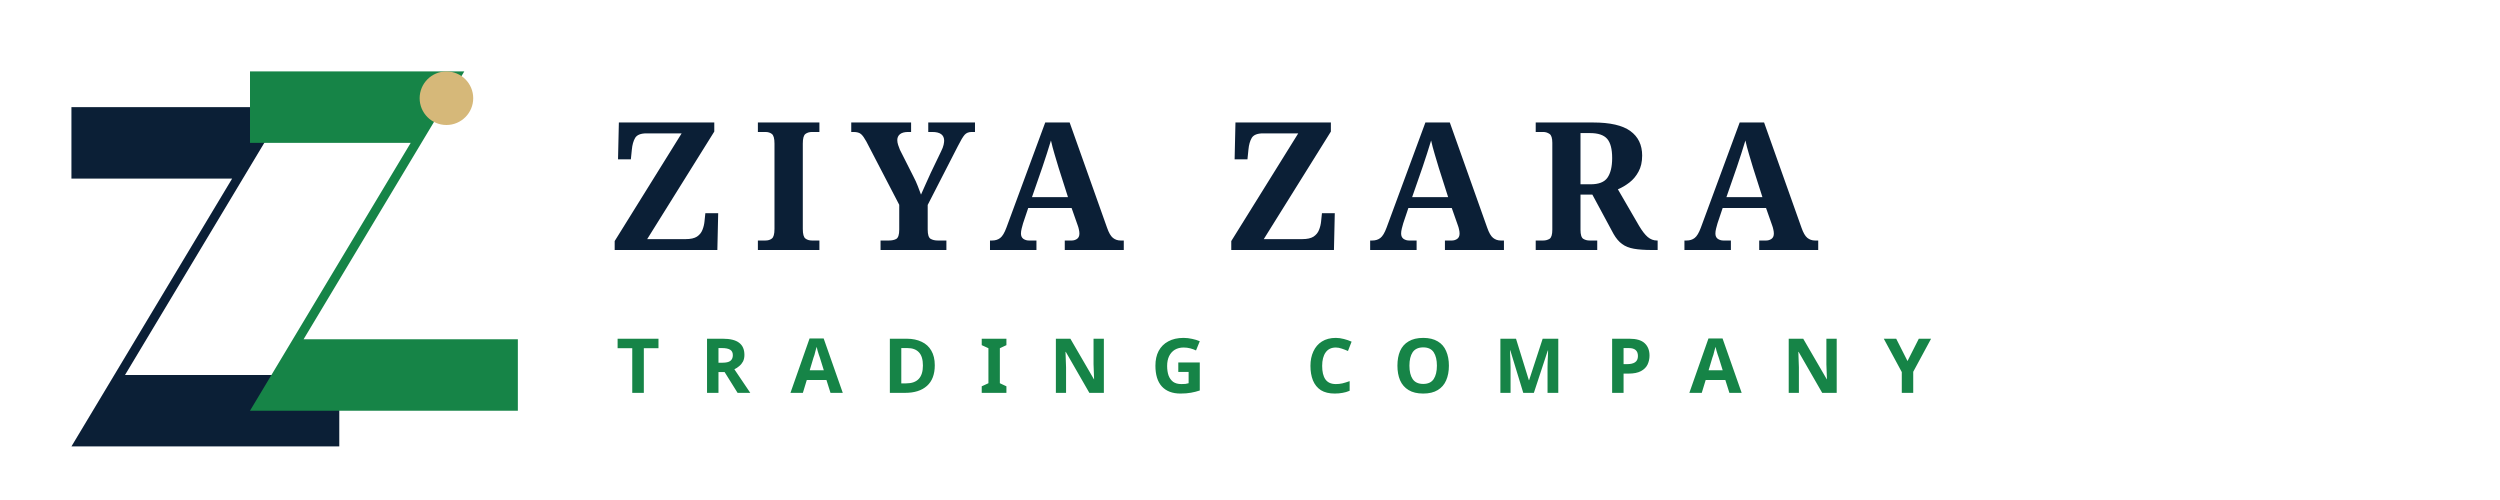
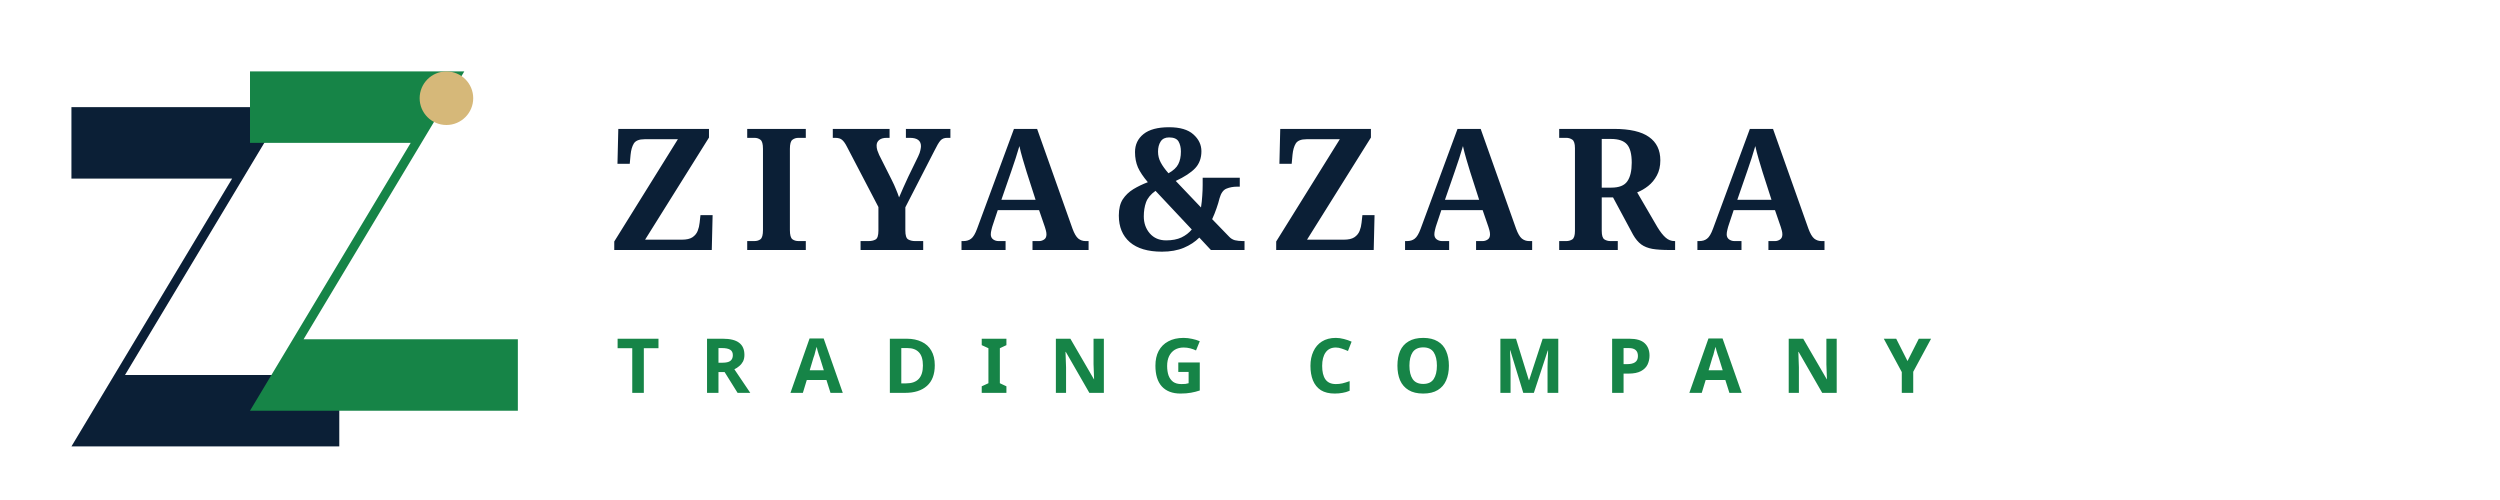
- <svg xmlns="http://www.w3.org/2000/svg" viewBox="0 0 280 56" fill="none" aria-label="ZIYA ZARA TRADING COMPANY">
+ <svg xmlns="http://www.w3.org/2000/svg" viewBox="0 0 280 56" fill="none" aria-label="ZIYA&amp;ZARA TRADING COMPANY">
  <g transform="translate(6, 6)">
    <path d="M2 6 H26 L8 36 H32 V44 H2 L20 14 H2 Z" fill="#0B1F36" />
    <path d="M22 2 H46 L28 32 H52 V40 H22 L40 10 H22 Z" fill="#168447" />
    <circle cx="44" cy="5" r="3" fill="#D6B879" />
  </g>
-   <text x="68" y="28" font-family="'Cinzel', 'Playfair Display', Georgia, serif" font-size="20" font-weight="700" letter-spacing="3" fill="#0B1F36">ZIYA ZARA</text>
+   <text x="68" y="28" font-family="'Cinzel', 'Playfair Display', Georgia, serif" font-size="19" font-weight="700" letter-spacing="2.5" fill="#0B1F36">ZIYA&amp;ZARA</text>
  <text x="69" y="44" font-family="'Plus Jakarta Sans', system-ui, sans-serif" font-size="8.5" font-weight="600" letter-spacing="4.5" fill="#168447">TRADING COMPANY</text>
</svg>
